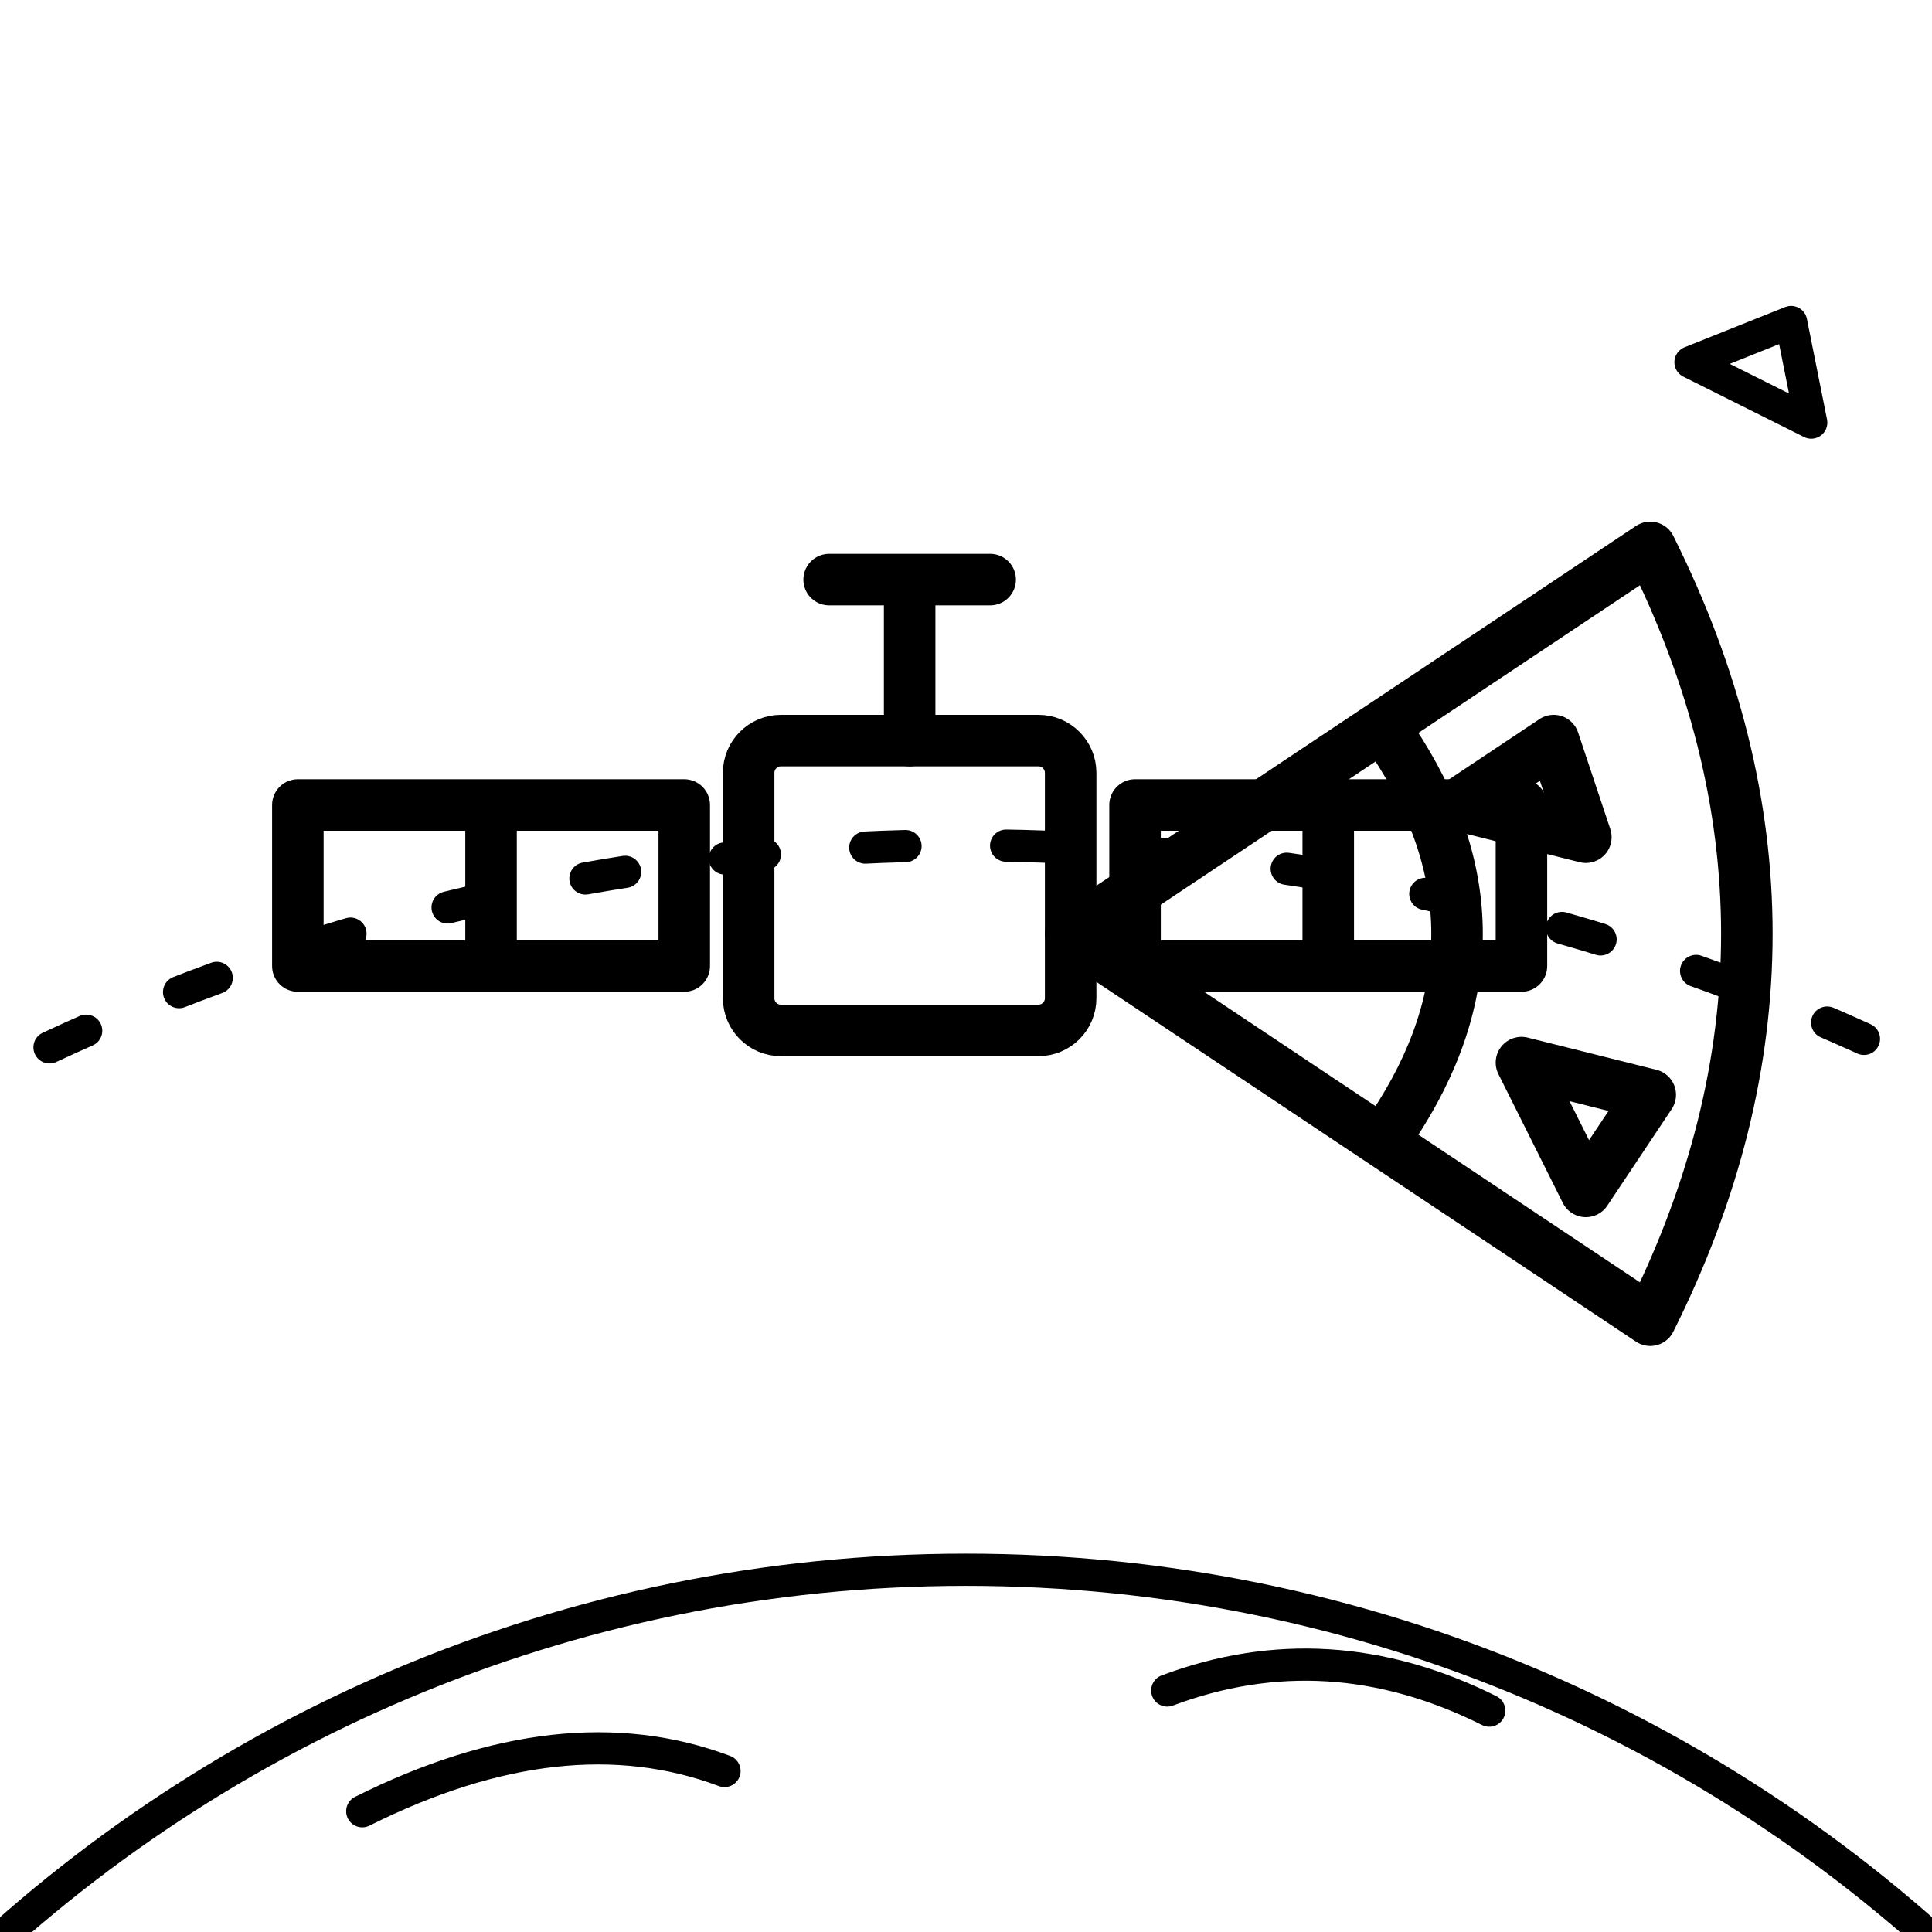
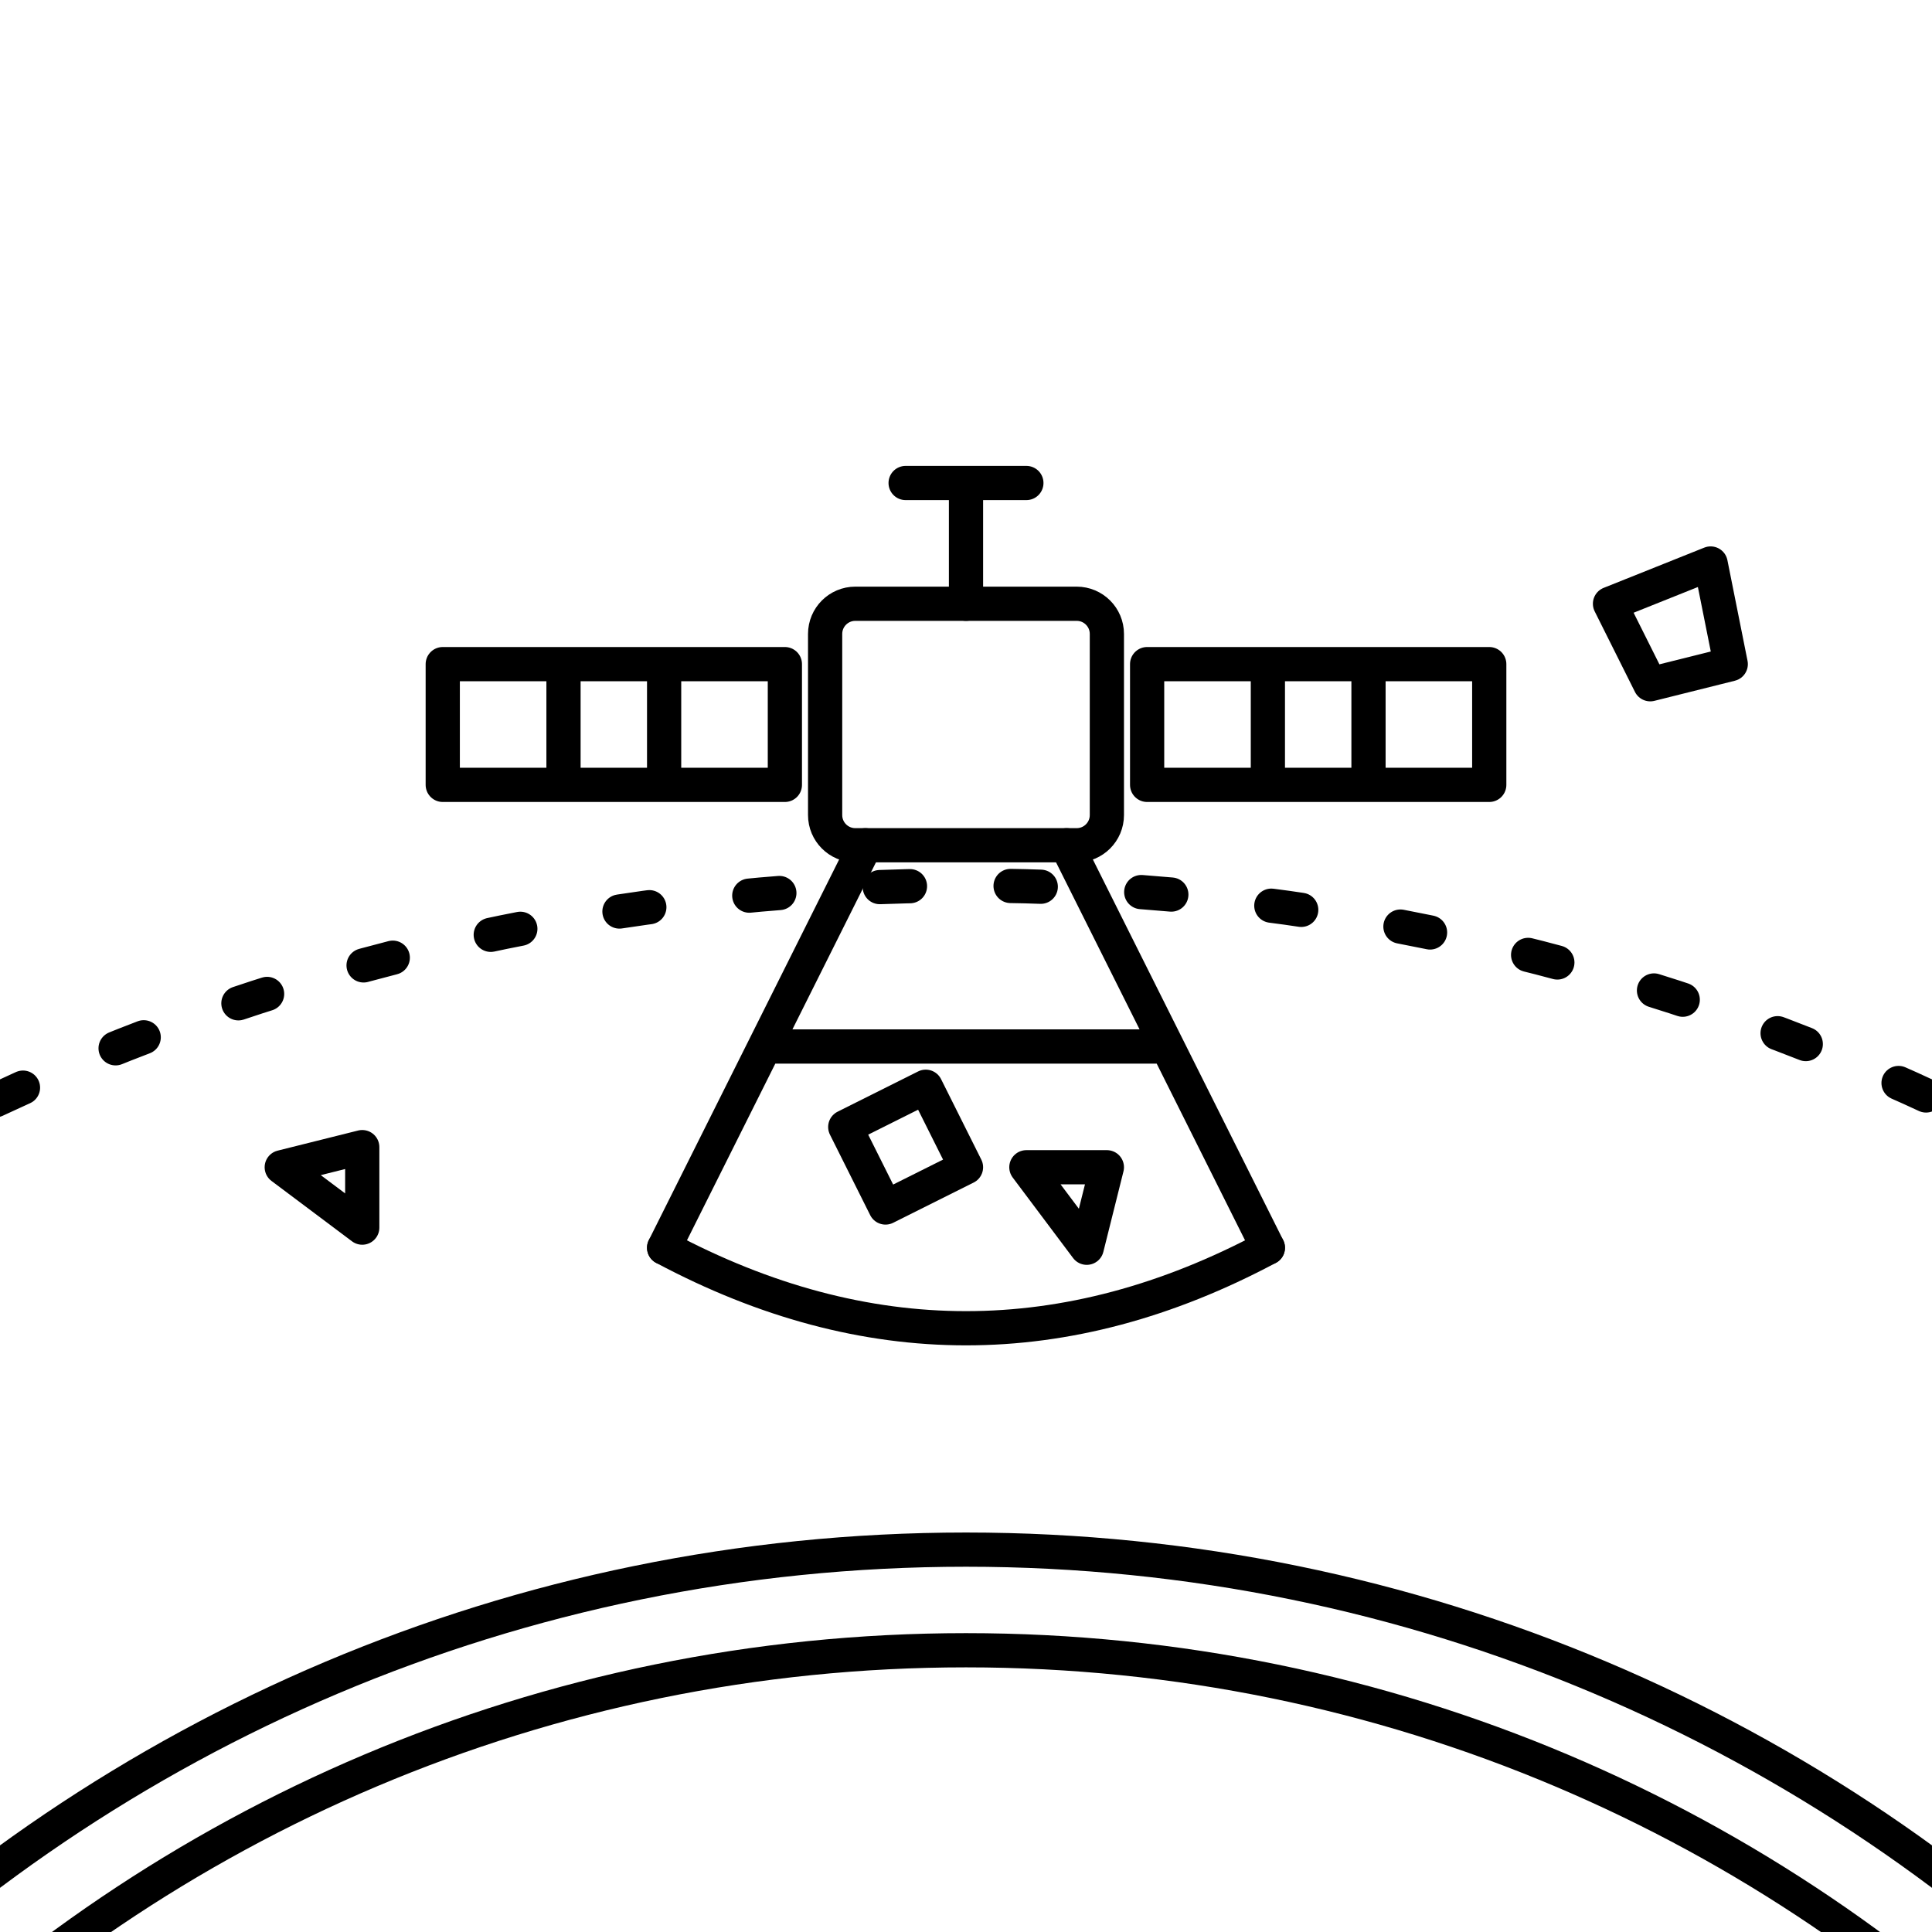
- <svg xmlns="http://www.w3.org/2000/svg" class="gomen-svg gp-orbital" viewBox="0 0 96 96" aria-hidden="true" focusable="false" fill="none" stroke="currentColor" stroke-width="1.6" stroke-linecap="round" stroke-linejoin="round" overflow="hidden">
-   <circle cx="48" cy="150" r="72" />
-   <path class="gp-faint" d="M18 90 q10 -5 18 -2 M58 84 q8 -3 16 1" />
-   <circle class="gp-faint gp-orbit" cx="48" cy="150" r="108" stroke-dasharray="2 5" />
-   <path class="gp-gold gp-drift" d="M84 18 l5 -2 l1 5 z" />
+ <svg xmlns="http://www.w3.org/2000/svg" class="gomen-svg gp-orbital" viewBox="0 0 96 96" aria-hidden="true" focusable="false" fill="none" stroke="currentColor" stroke-width="1.7" stroke-linecap="round" stroke-linejoin="round" overflow="hidden">
+   <circle cx="48" cy="158" r="76" />
+   <circle class="gp-faint" cx="48" cy="158" r="81" />
+   <circle class="gp-faint" cx="48" cy="158" r="114" stroke-dasharray="1.5 5" />
+   <path class="gp-gold gp-drift" d="M80 30 l5 -2 l1 5 l-4 1 z" />
+   <path class="gp-gold gp-drift" d="M14 58 l4 -1 l0 4 z" />
  <g class="gp-patrol">
-     <g transform="translate(-30 -24) scale(1.6)">
-       <rect x="42" y="38" width="10" height="9" rx="1" />
-       <path d="M28 40 h12 v5 h-12 z M54 40 h12 v5 h-12 z M34 40 v5 M60 40 v5" />
-       <path d="M47 38 v-5 M44.5 33 h5" />
-       <path class="gp-faint" d="M52 44 L70 32 M52 44 L70 56 M70 32 Q76 44 70 56 M62 38 Q66 44 62 50" />
-       <path class="gp-gold" d="M64 40 l3 -2 l1 3 z M66 48 l4 1 l-2 3 z" />
-     </g>
+     <rect x="41" y="30" width="14" height="12" rx="1.5" />
+     <path d="M48 30 v-6 M45 24 h6" />
+     <path d="M22 33 h17 v6 h-17 z M57 33 h17 v6 h-17 z M28 33 v6 M33 33 v6 M63 33 v6 M68 33 v6" />
+     <path class="gp-faint" d="M43 42 L33 62 M53 42 L63 62 M38 52 H58" />
+     <path d="M33 62 Q48 70 63 62" />
+     <path class="gp-gold" d="M42 56 l4 -2 l2 4 l-4 2 z M51 58 l4 0 l-1 4 z" />
  </g>
</svg>
